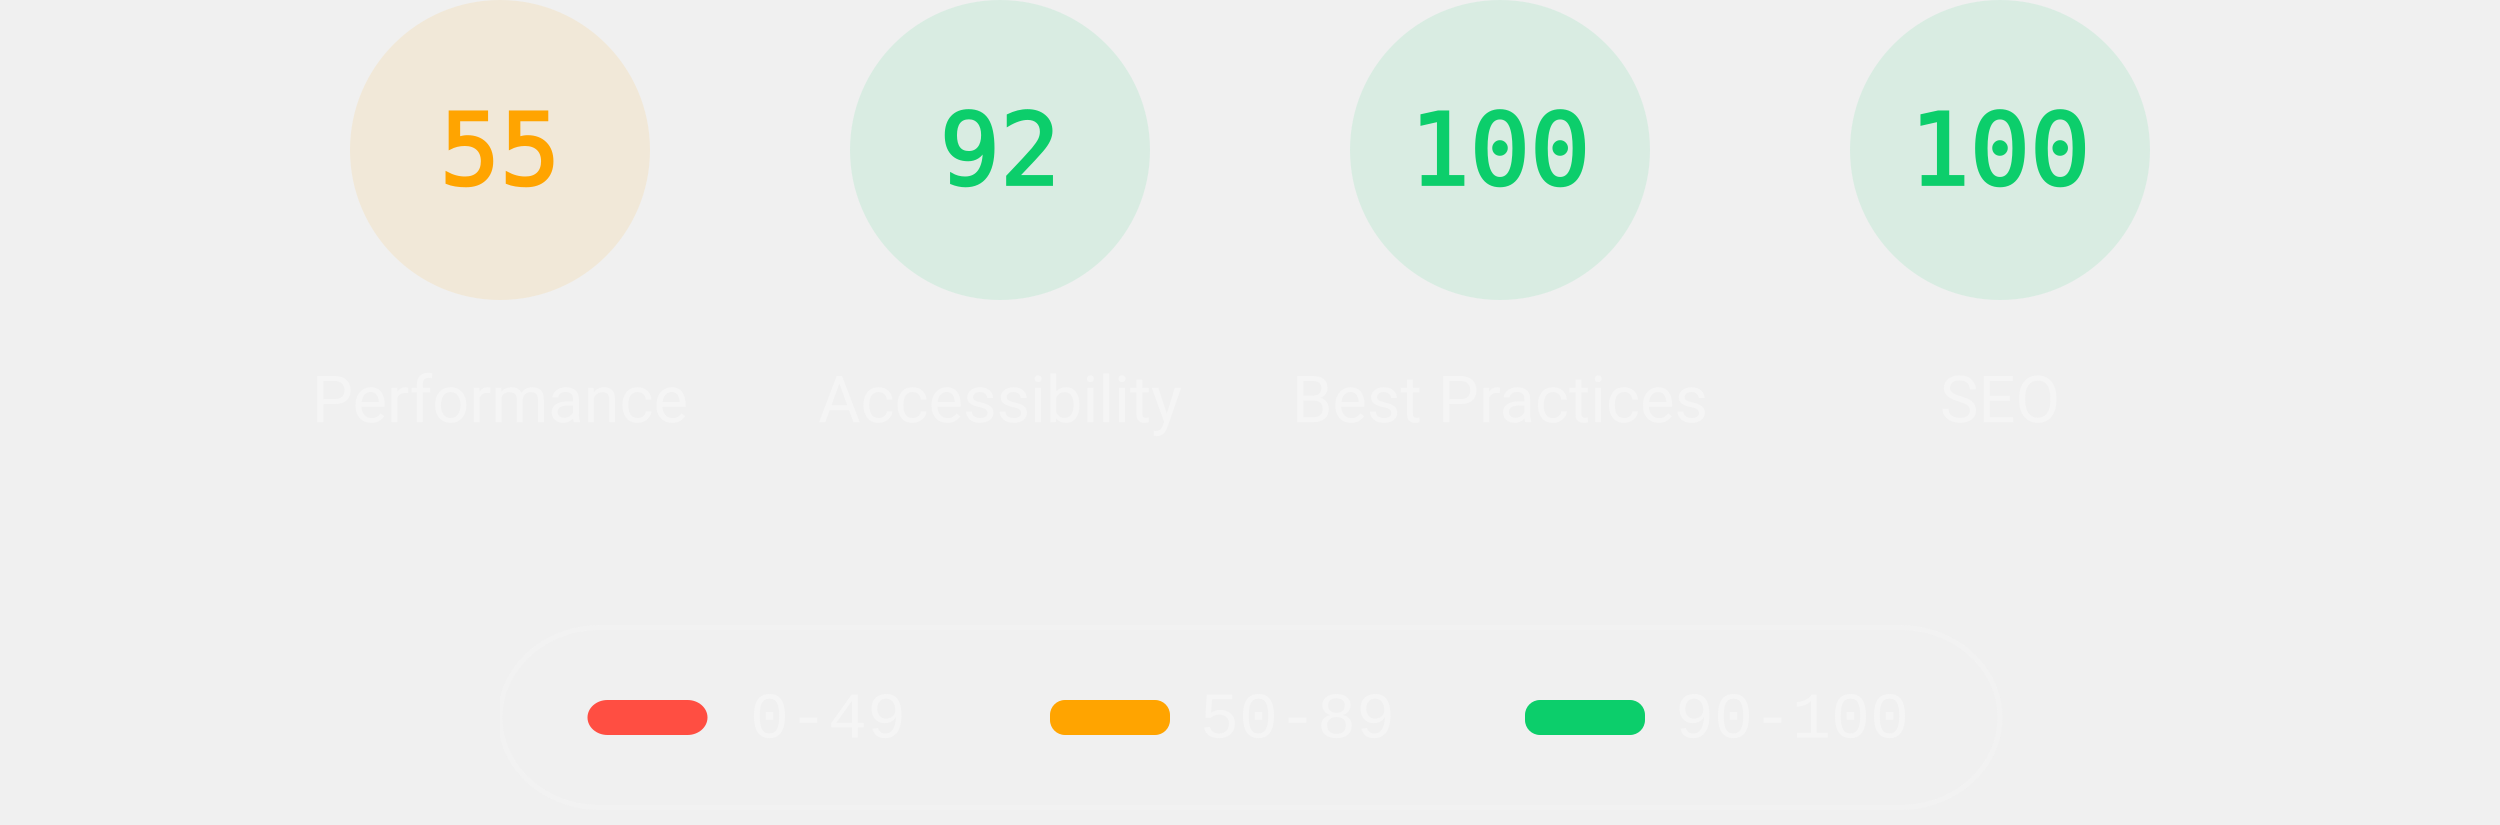
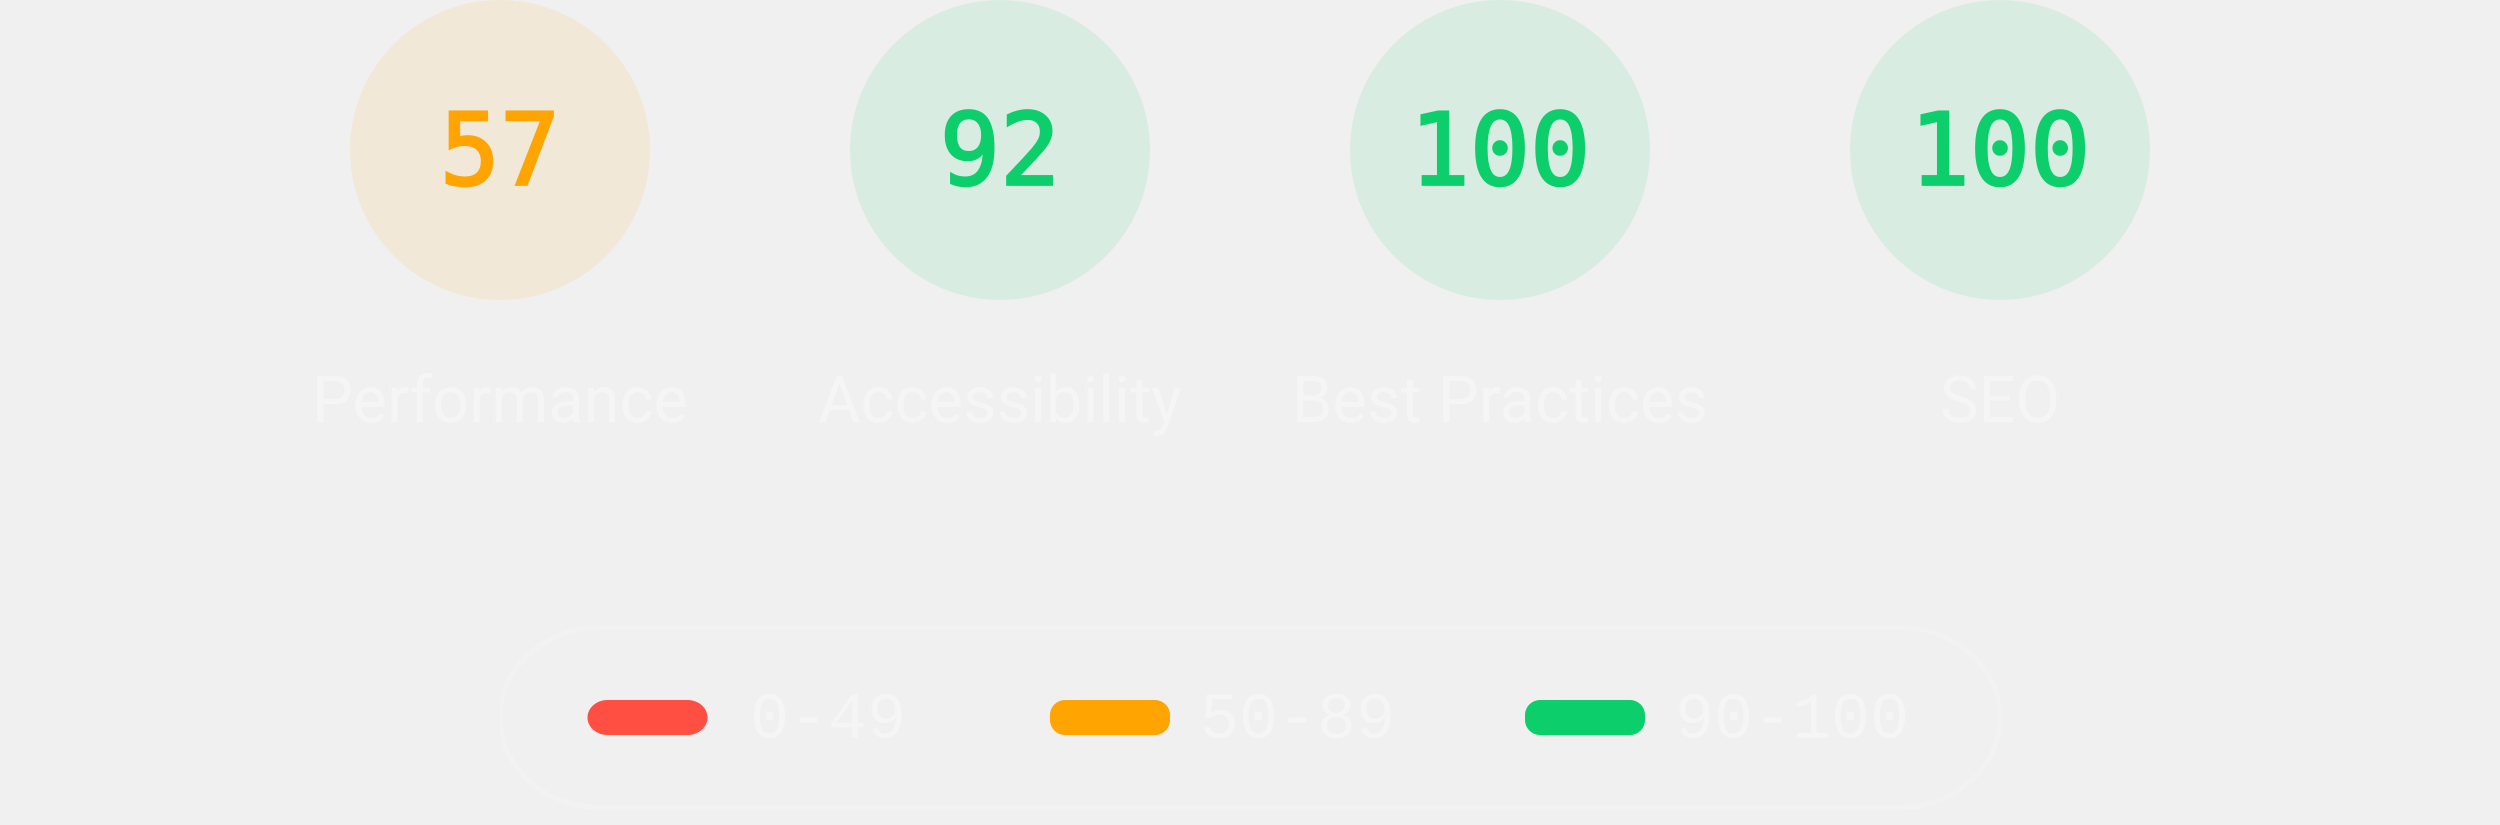
<svg xmlns="http://www.w3.org/2000/svg" class="theme--dark" fill="none" width="1000" height="330">
  <style>
			.gauge-base {
				opacity: 0.1
			}

			.gauge-arc {
				fill: none;
				animation-delay: 250ms;
				stroke-linecap: round;
				transform: rotate(-90deg);
				transform-origin: 100px 60px;
				animation: load-gauge 1s ease forwards
			}

			.guage-text {
				font-size: 40px;
				font-family: monospace;
				text-align: center
			}

			.guage-red {
				color: #ff4e42;
				fill: #ff4e42;
				stroke: #ff4e42
			}
			.guage-orange {
				color: #ffa400;
				fill: #ffa400;
				stroke: #ffa400
			}
			.guage-green {
				color: #0cce6b;
				fill: #0cce6b;
				stroke: #0cce6b
			}
			.theme--agnostic .guage-undefined {
				color: #5c5c5c;
				fill: #5c5c5c;
				stroke: #5c5c5c
			}
			.theme--light .guage-undefined {
				color: #1e1e1e;
				fill: #1e1e1e;
				stroke: #1e1e1e
			}
			.theme--dark .guage-undefined {
				color: #f5f5f5;
				fill: #f5f5f5;
				stroke: #f5f5f5
			}

			.guage-title {
				stroke: none;
				font-size: 26px;
				line-height: 26px;
				font-family: Roboto, Halvetica, Arial, sans-serif
			}
			.metric.guage-title {
				font-family: 'Courier New', Courier, monospace
			}
			.theme--agnostic .guage-title {
				color: #737373;
				fill: #737373
			}
			.theme--light .guage-title {
				color: #212121;
				fill: #212121
			}
			.theme--dark .guage-title {
				color: #f5f5f5;
				fill: #f5f5f5
			}

			@keyframes load-gauge {
				from {
					stroke-dasharray: 0 352.858
				}
			}
			.lh-gauge--pwa__disc {
				fill: #e0e0e0
			}
			.lh-gauge--pwa__logo {
				position: relative;
				fill: #b0b0b0
			}
			.lh-gauge--pwa__invisible {
				display: none
			}
			.lh-gauge--pwa__visible {
				display: inline
			}
			.guage-invisible {
				display: none
			}
			.lh-gauge--pwa__logo--primary-color {
				fill: #304ffe
			}
			.theme--agnostic .lh-gauge--pwa__logo--secondary-color {
				fill: #787878
			}
			.theme--light .lh-gauge--pwa__logo--secondary-color {
				fill: #3d3d3d
			}
			.theme--dark .lh-gauge--pwa__logo--secondary-color {
				fill: #d8b6b6
			}
			.theme--light #svg_2 {
				stroke: #00000022
			}
			.theme--agnostic #svg_2 {
				stroke: #616161
			}
			.theme--light #svg_2 {
				stroke: #00000022
			}
			.theme--dark #svg_2 {
				stroke: #f5f5f566
			}
		</style>
  <svg class="guage-div guage-perf guage-orange" viewBox="0 0 200 200" width="200" height="200" x="100" y="0">
    <circle class="gauge-base" r="56" cx="100" cy="60" stroke-width="8" />
-     <circle class="gauge-arc guage-arc-1" r="56" cx="100" cy="60" stroke-width="8" style="stroke-dasharray: 193.522, 351.858;" />
-     <text class="guage-text" x="100px" y="60px" alignment-baseline="central" dominant-baseline="central" text-anchor="middle">55</text>
+     <circle class="gauge-arc guage-arc-1" r="56" cx="100" cy="60" stroke-width="8" style="stroke-dasharray: 200.559, 351.858;" />
+     <text class="guage-text" x="100px" y="60px" alignment-baseline="central" dominant-baseline="central" text-anchor="middle">57</text>
    <text class="guage-title" x="100px" y="160px" alignment-baseline="central" dominant-baseline="central" text-anchor="middle">Performance</text>
  </svg>
  <svg class="guage-div guage-acc guage-green" viewBox="0 0 200 200" width="200" height="200" x="300" y="0">
    <circle class="gauge-base" r="56" cx="100" cy="60" stroke-width="8" />
    <circle class="gauge-arc guage-arc-2" r="56" cx="100" cy="60" stroke-width="8" style="stroke-dasharray: 323.709, 351.858;" />
    <text class="guage-text" x="100px" y="60px" alignment-baseline="central" dominant-baseline="central" text-anchor="middle">92</text>
    <text class="guage-title" x="100px" y="160px" alignment-baseline="central" dominant-baseline="central" text-anchor="middle">Accessibility</text>
  </svg>
  <svg class="guage-div guage-best guage-green" viewBox="0 0 200 200" width="200" height="200" x="500" y="0">
    <circle class="gauge-base" r="56" cx="100" cy="60" stroke-width="8" />
    <circle class="gauge-arc guage-arc-3" r="56" cx="100" cy="60" stroke-width="8" style="stroke-dasharray: 351.858, 351.858;" />
    <text class="guage-text" x="100px" y="60px" alignment-baseline="central" dominant-baseline="central" text-anchor="middle">100</text>
    <text class="guage-title" x="100px" y="160px" alignment-baseline="central" dominant-baseline="central" text-anchor="middle">Best Practices</text>
  </svg>
  <svg class="guage-div guage-seo guage-green" viewBox="0 0 200 200" width="200" height="200" x="700" y="0">
    <circle class="gauge-base" r="56" cx="100" cy="60" stroke-width="8" />
    <circle class="gauge-arc guage-arc-4" r="56" cx="100" cy="60" stroke-width="8" style="stroke-dasharray: 351.858, 351.858;" />
    <text class="guage-text" x="100px" y="60px" alignment-baseline="central" dominant-baseline="central" text-anchor="middle">100</text>
    <text class="guage-title" x="100px" y="160px" alignment-baseline="central" dominant-baseline="central" text-anchor="middle">SEO</text>
  </svg>
  <svg class="guage-div guage-pwa guage-invisible" viewBox="0 0 200 200" width="200" height="200" x="900" y="0">
    <svg viewBox="0 0 60 60" width="112" height="112" x="44" y="4">
      <defs>
        <linearGradient id="lh-gauge--pwa__check-circle__gradient-0" x1="50%" y1="0%" x2="50%" y2="100%">
          <stop stop-color="#00C852" offset="0%" />
          <stop stop-color="#009688" offset="100%" />
        </linearGradient>
        <linearGradient id="lh-gauge--pwa__installable__shadow-gradient-0" x1="76.056%" x2="24.111%" y1="82.995%" y2="24.735%">
          <stop stop-color="#A5D6A7" offset="0%" />
          <stop stop-color="#80CBC4" offset="100%" />
        </linearGradient>
        <linearGradient id="lh-gauge--pwa__fast-reliable__shadow-gradient-0" x1="76.056%" y1="82.995%" x2="25.678%" y2="26.493%">
          <stop stop-color="#64B5F6" offset="0%" />
          <stop stop-color="#2979FF" offset="100%" />
        </linearGradient>
        <g id="lh-gauge--pwa__fast-reliable-badge-0">
          <circle fill="#FFFFFF" cx="10" cy="10" r="10" />
          <path fill="#304FFE" d="M10 3.58l5.25 2.34v3.5c0 3.23-2.24 6.26-5.25 7-3.01-.74-5.25-3.77-5.25-7v-3.5L10 3.58zm-.47 10.74l2.76-4.83.03-.07c.04-.08 0-.24-.22-.24h-1.64l.47-3.26h-.47l-2.7 4.77c-.02.01.05-.1-.04.05-.09.16-.1.31.18.31h1.63l-.47 3.27h.47z" />
        </g>
        <g id="lh-gauge--pwa__installable-badge-0">
          <circle fill="#FFFFFF" cx="10" cy="10" r="10" />
          <path fill="#009688" d="M10 4.167A5.835 5.835 0 0 0 4.167 10 5.835 5.835 0 0 0 10 15.833 5.835 5.835 0 0 0 15.833 10 5.835 5.835 0 0 0 10 4.167zm2.917 6.416h-2.334v2.334H9.417v-2.334H7.083V9.417h2.334V7.083h1.166v2.334h2.334v1.166z" />
        </g>
      </defs>
      <g stroke="none" fill-rule="nonzero">
        <circle class="lh-gauge--pwa__disc" cx="30" cy="30" r="30" />
        <g class="lh-gauge--pwa__logo">
          <path d="M35.66 19.39l.7-1.75h2L37.4 15 38.6 12l3.4 9h-2.51l-.58-1.61z" />
          <path d="M33.52 21l3.65-9h-2.42l-2.5 5.82L30.5 12h-1.86l-1.9 5.82-1.35-2.65-1.21 3.72L25.4 21h2.38l1.72-5.2 1.64 5.2z" />
          <path fill-rule="nonzero" d="M20.3 17.91h1.48c.45 0 .85-.05 1.2-.15l.39-1.18 1.07-3.3a2.64 2.64 0 0 0-.28-.37c-.55-.6-1.36-.91-2.42-.91H18v9h2.3V17.9zm1.96-3.84c.22.22.33.5.33.87 0 .36-.1.65-.29.87-.2.23-.59.35-1.15.35h-.86v-2.41h.87c.52 0 .89.1 1.1.32z" />
        </g>
        <rect class="lh-gauge--pwa__component lh-gauge--pwa__na-line lh-gauge--pwa__invisible" fill="#FFFFFF" x="20" y="32" width="20" height="4" rx="2" />
        <g class="lh-gauge--pwa__component lh-gauge--pwa__fast-reliable-badge lh-gauge--pwa__invisible" transform="translate(20, 29)">
          <path fill="url(#lh-gauge--pwa__fast-reliable__shadow-gradient-0)" d="M33.63 19.49A30 30 0 0 1 16.2 30.36L3 17.14 17.14 3l16.49 16.49z" />
          <use href="#lh-gauge--pwa__fast-reliable-badge-0" />
        </g>
        <g class="lh-gauge--pwa__component lh-gauge--pwa__installable-badge lh-gauge--pwa__invisible" transform="translate(20, 29)">
          <path fill="url(#lh-gauge--pwa__installable__shadow-gradient-0)" d="M33.629 19.487c-4.272 5.453-10.391 9.39-17.415 10.869L3 17.142 17.142 3 33.63 19.487z" />
          <use href="#lh-gauge--pwa__installable-badge-0" />
        </g>
        <g class="lh-gauge--pwa__component lh-gauge--pwa__fast-reliable-installable-badges lh-gauge--pwa__invisible">
          <g transform="translate(8, 29)">
            <path fill="url(#lh-gauge--pwa__fast-reliable__shadow-gradient-0)" d="M16.321 30.463L3 17.143 17.142 3l22.365 22.365A29.864 29.864 0 0 1 22 31c-1.942 0-3.84-.184-5.679-.537z" />
            <use href="#lh-gauge--pwa__fast-reliable-badge-0" />
          </g>
          <g transform="translate(32, 29)">
            <path fill="url(#lh-gauge--pwa__installable__shadow-gradient-0)" d="M25.982 11.84a30.107 30.107 0 0 1-13.08 15.203L3 17.143 17.142 3l8.84 8.84z" />
            <use href="#lh-gauge--pwa__installable-badge-0" />
          </g>
        </g>
        <g class="lh-gauge--pwa__component lh-gauge--pwa__check-circle lh-gauge--pwa__invisible" transform="translate(18, 28)">
          <circle fill="#FFFFFF" cx="12" cy="12" r="12" />
          <path fill="url(#lh-gauge--pwa__check-circle__gradient-0)" d="M12 2a10 10 0 1 0 0 20 10 10 0 0 0 0-20zm-2 15l-5-5 1.41-1.41L10 14.17l7.59-7.59L19 8l-9 9z" />
        </g>
      </g>
    </svg>
    <text class="guage-title" y="160px" alignment-baseline="central" dominant-baseline="central" text-anchor="middle">
      <tspan x="100px" dy="-6px">Progressive</tspan>
      <tspan x="100px" dy="30px">Web App</tspan>
    </text>
  </svg>
  <svg width="604" height="76" x="200" y="250">
    <g>
      <rect fill="none" id="canvas_background" height="80" width="604" y="-1" x="-1" />
      <g display="none" overflow="visible" y="0" x="0" height="100%" width="100%" id="canvasGrid">
        <rect fill="url(#gridpattern)" stroke-width="0" y="0" x="0" height="100%" width="100%" />
      </g>
    </g>
    <g>
      <rect fill-opacity="0" stroke-width="2" rx="40" id="svg_2" height="72" width="600" y="1" x="0" fill="#000000" />
      <rect stroke="#000" rx="8" id="svg_3" height="14" width="48" y="30" x="35" stroke-opacity="null" stroke-width="0" fill="#ff4e42" />
      <rect stroke="#000" rx="6" id="svg_4" height="14" width="48" y="30" x="220" stroke-opacity="null" stroke-width="0" fill="#ffa400" />
      <rect stroke="#000" rx="6" id="svg_5" height="14" width="48" y="30" x="410" stroke-opacity="null" stroke-width="0" fill="#0cce6b" />
      <text class="metric guage-title" xml:space="preserve" text-anchor="start" font-size="26" id="svg_6" y="45" x="100" stroke-opacity="null" stroke-width="0" stroke="#000">0-49</text>
      <text class="metric guage-title" xml:space="preserve" text-anchor="start" font-size="26" id="svg_7" y="45" x="280" stroke-opacity="null" stroke-width="0" stroke="#000">50-89</text>
      <text class="metric guage-title" xml:space="preserve" text-anchor="start" font-size="26" id="svg_8" y="45" x="470" stroke-opacity="null" stroke-width="0" stroke="#000">90-100</text>
    </g>
  </svg>
</svg>
